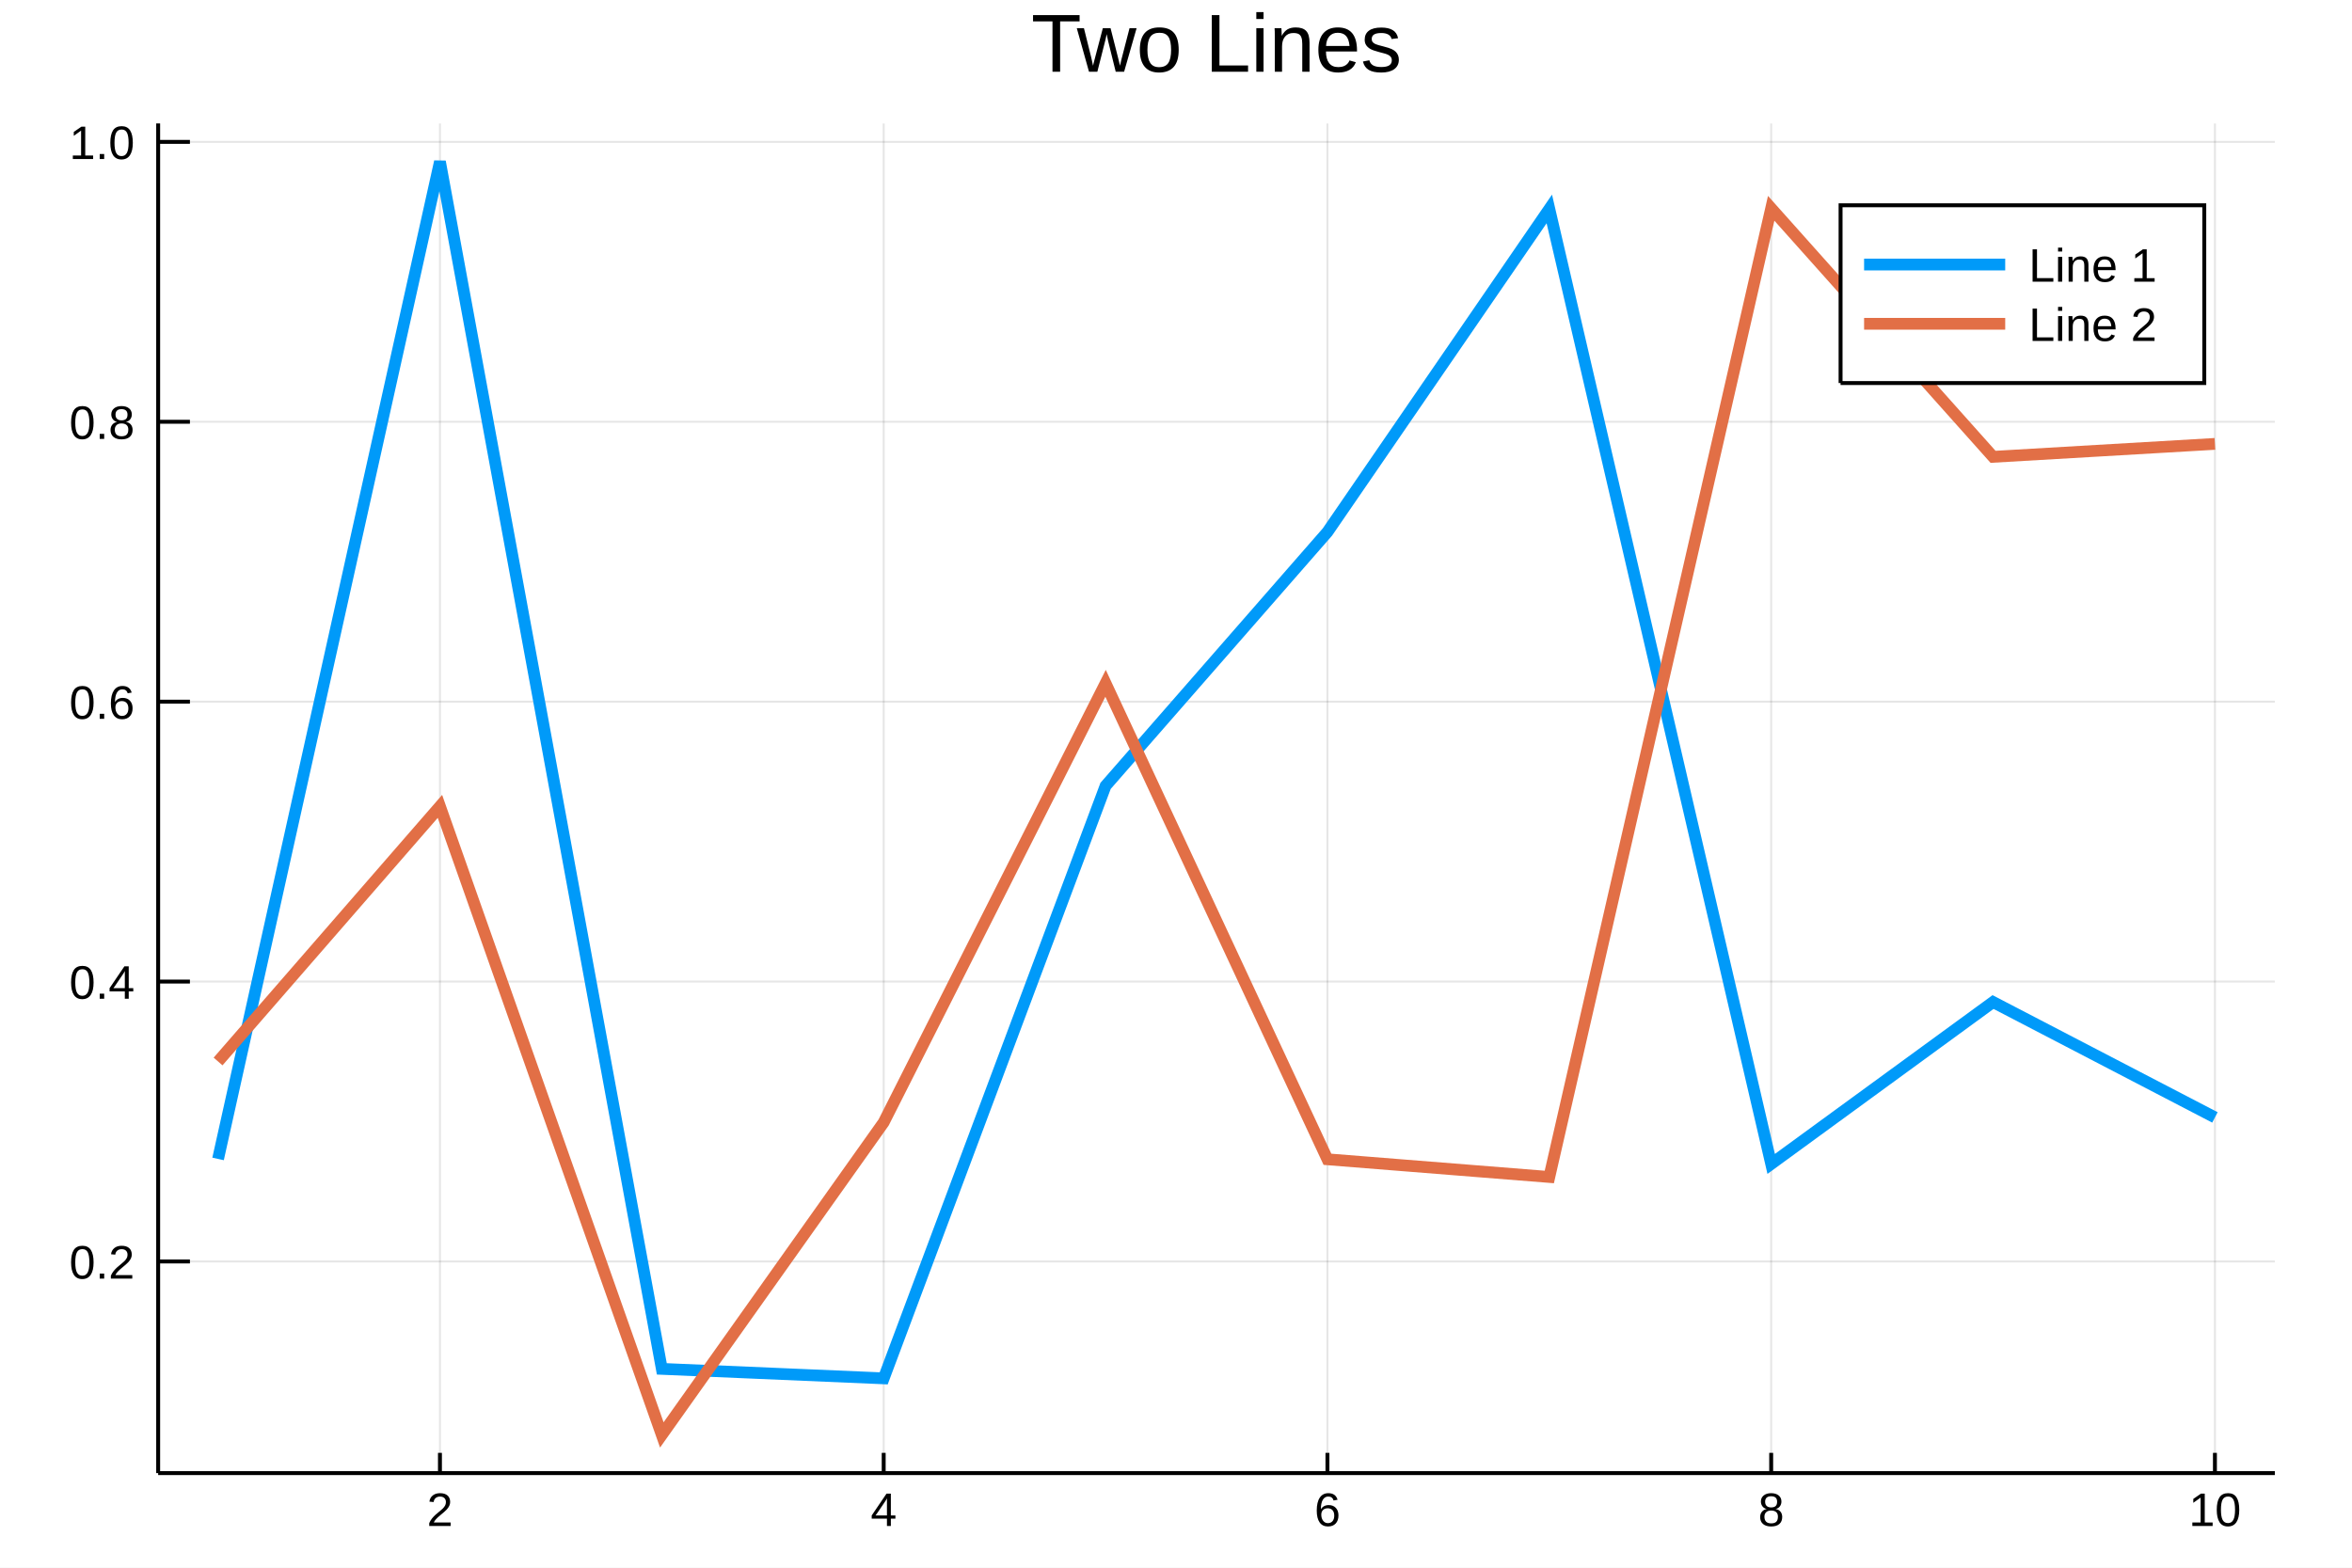
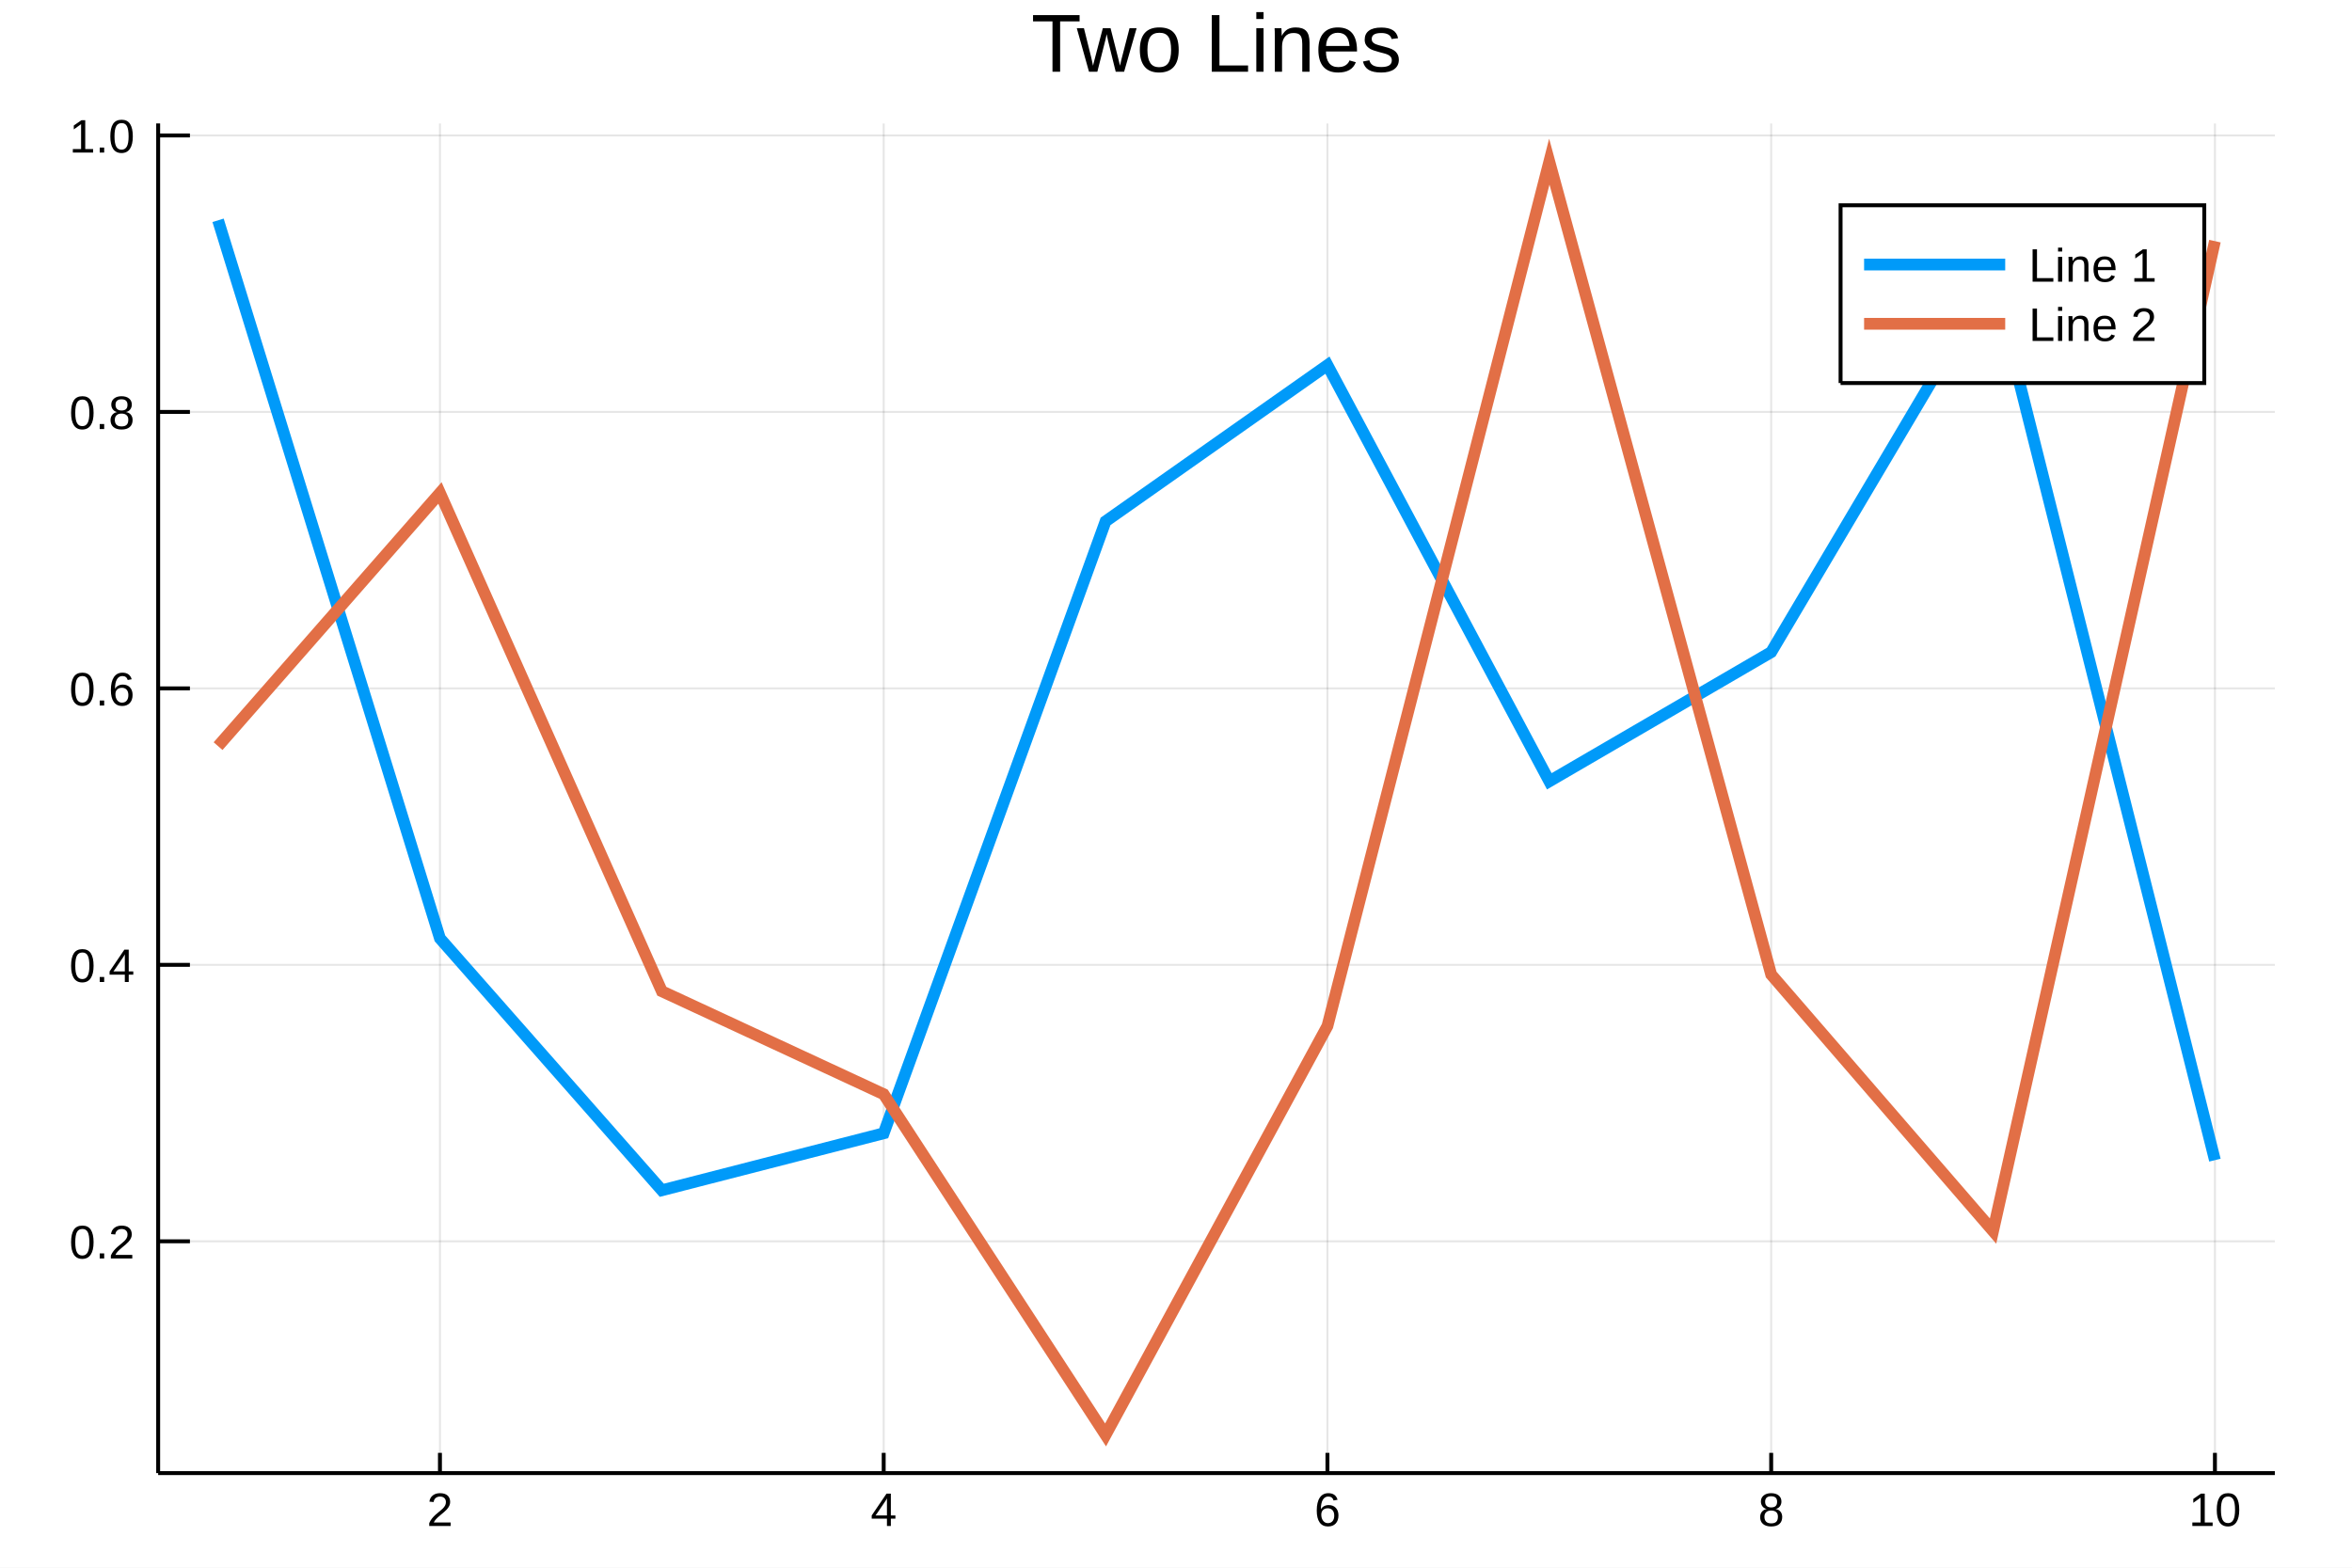
<svg xmlns="http://www.w3.org/2000/svg" width="600" height="400" viewBox="0 0 2400 1600">
  <defs>
-     <clipPath id="clip9200">
+     <clipPath id="clip5900">
      <rect x="0" y="0" width="2000" height="2000" />
    </clipPath>
  </defs>
  <defs>
-     <clipPath id="clip9201">
+     <clipPath id="clip5901">
      <rect x="0" y="0" width="2400" height="1600" />
    </clipPath>
  </defs>
-   <polygon clip-path="url(#clip9201)" points=" 0,1600 2400,1600 2400,0 0,0    " fill="#ffffff" fill-rule="evenodd" fill-opacity="1" />
+   <polygon clip-path="url(#clip5901)" points=" 0,1600 2400,1600 2400,0 0,0    " fill="#ffffff" fill-rule="evenodd" fill-opacity="1" />
  <defs>
-     <clipPath id="clip9202">
+     <clipPath id="clip5902">
      <rect x="480" y="0" width="1681" height="1600" />
    </clipPath>
  </defs>
-   <polygon clip-path="url(#clip9201)" points=" 161.394,1503.47 2321.26,1503.47 2321.26,125.984 161.394,125.984    " fill="#ffffff" fill-rule="evenodd" fill-opacity="1" />
+   <polygon clip-path="url(#clip5901)" points=" 161.394,1503.47 2321.26,1503.47 2321.26,125.984 161.394,125.984    " fill="#ffffff" fill-rule="evenodd" fill-opacity="1" />
  <defs>
-     <clipPath id="clip9203">
+     <clipPath id="clip5903">
      <rect x="161" y="125" width="2161" height="1378" />
    </clipPath>
  </defs>
-   <polyline clip-path="url(#clip9203)" style="stroke:#000000; stroke-width:2; stroke-opacity:0.1; fill:none" points="   448.923,1503.47 448.923,125.984    " />
-   <polyline clip-path="url(#clip9203)" style="stroke:#000000; stroke-width:2; stroke-opacity:0.1; fill:none" points="   901.725,1503.47 901.725,125.984    " />
-   <polyline clip-path="url(#clip9203)" style="stroke:#000000; stroke-width:2; stroke-opacity:0.1; fill:none" points="   1354.53,1503.47 1354.53,125.984    " />
-   <polyline clip-path="url(#clip9203)" style="stroke:#000000; stroke-width:2; stroke-opacity:0.1; fill:none" points="   1807.33,1503.47 1807.33,125.984    " />
-   <polyline clip-path="url(#clip9203)" style="stroke:#000000; stroke-width:2; stroke-opacity:0.1; fill:none" points="   2260.13,1503.47 2260.13,125.984    " />
-   <polyline clip-path="url(#clip9203)" style="stroke:#000000; stroke-width:2; stroke-opacity:0.1; fill:none" points="   161.394,1287.47 2321.26,1287.47    " />
-   <polyline clip-path="url(#clip9203)" style="stroke:#000000; stroke-width:2; stroke-opacity:0.1; fill:none" points="   161.394,1001.8 2321.26,1001.8    " />
-   <polyline clip-path="url(#clip9203)" style="stroke:#000000; stroke-width:2; stroke-opacity:0.1; fill:none" points="   161.394,716.132 2321.26,716.132    " />
-   <polyline clip-path="url(#clip9203)" style="stroke:#000000; stroke-width:2; stroke-opacity:0.1; fill:none" points="   161.394,430.463 2321.26,430.463    " />
-   <polyline clip-path="url(#clip9203)" style="stroke:#000000; stroke-width:2; stroke-opacity:0.1; fill:none" points="   161.394,144.795 2321.26,144.795    " />
-   <polyline clip-path="url(#clip9201)" style="stroke:#000000; stroke-width:4; stroke-opacity:1; fill:none" points="   161.394,1503.47 2321.26,1503.47    " />
-   <polyline clip-path="url(#clip9201)" style="stroke:#000000; stroke-width:4; stroke-opacity:1; fill:none" points="   161.394,1503.47 161.394,125.984    " />
-   <polyline clip-path="url(#clip9201)" style="stroke:#000000; stroke-width:4; stroke-opacity:1; fill:none" points="   448.923,1503.47 448.923,1482.81    " />
-   <polyline clip-path="url(#clip9201)" style="stroke:#000000; stroke-width:4; stroke-opacity:1; fill:none" points="   901.725,1503.47 901.725,1482.81    " />
-   <polyline clip-path="url(#clip9201)" style="stroke:#000000; stroke-width:4; stroke-opacity:1; fill:none" points="   1354.53,1503.47 1354.53,1482.81    " />
-   <polyline clip-path="url(#clip9201)" style="stroke:#000000; stroke-width:4; stroke-opacity:1; fill:none" points="   1807.33,1503.47 1807.33,1482.81    " />
-   <polyline clip-path="url(#clip9201)" style="stroke:#000000; stroke-width:4; stroke-opacity:1; fill:none" points="   2260.13,1503.47 2260.13,1482.81    " />
-   <polyline clip-path="url(#clip9201)" style="stroke:#000000; stroke-width:4; stroke-opacity:1; fill:none" points="   161.394,1287.47 193.792,1287.47    " />
-   <polyline clip-path="url(#clip9201)" style="stroke:#000000; stroke-width:4; stroke-opacity:1; fill:none" points="   161.394,1001.8 193.792,1001.8    " />
-   <polyline clip-path="url(#clip9201)" style="stroke:#000000; stroke-width:4; stroke-opacity:1; fill:none" points="   161.394,716.132 193.792,716.132    " />
-   <polyline clip-path="url(#clip9201)" style="stroke:#000000; stroke-width:4; stroke-opacity:1; fill:none" points="   161.394,430.463 193.792,430.463    " />
-   <polyline clip-path="url(#clip9201)" style="stroke:#000000; stroke-width:4; stroke-opacity:1; fill:none" points="   161.394,144.795 193.792,144.795    " />
-   <g clip-path="url(#clip9201)">
+   <polyline clip-path="url(#clip5903)" style="stroke:#000000; stroke-width:2; stroke-opacity:0.1; fill:none" points="   448.923,1503.47 448.923,125.984    " />
+   <polyline clip-path="url(#clip5903)" style="stroke:#000000; stroke-width:2; stroke-opacity:0.1; fill:none" points="   901.725,1503.47 901.725,125.984    " />
+   <polyline clip-path="url(#clip5903)" style="stroke:#000000; stroke-width:2; stroke-opacity:0.1; fill:none" points="   1354.53,1503.47 1354.53,125.984    " />
+   <polyline clip-path="url(#clip5903)" style="stroke:#000000; stroke-width:2; stroke-opacity:0.1; fill:none" points="   1807.33,1503.47 1807.33,125.984    " />
+   <polyline clip-path="url(#clip5903)" style="stroke:#000000; stroke-width:2; stroke-opacity:0.1; fill:none" points="   2260.13,1503.47 2260.13,125.984    " />
+   <polyline clip-path="url(#clip5903)" style="stroke:#000000; stroke-width:2; stroke-opacity:0.1; fill:none" points="   161.394,1266.89 2321.26,1266.89    " />
+   <polyline clip-path="url(#clip5903)" style="stroke:#000000; stroke-width:2; stroke-opacity:0.1; fill:none" points="   161.394,984.728 2321.26,984.728    " />
+   <polyline clip-path="url(#clip5903)" style="stroke:#000000; stroke-width:2; stroke-opacity:0.1; fill:none" points="   161.394,702.567 2321.26,702.567    " />
+   <polyline clip-path="url(#clip5903)" style="stroke:#000000; stroke-width:2; stroke-opacity:0.1; fill:none" points="   161.394,420.405 2321.26,420.405    " />
+   <polyline clip-path="url(#clip5903)" style="stroke:#000000; stroke-width:2; stroke-opacity:0.1; fill:none" points="   161.394,138.243 2321.26,138.243    " />
+   <polyline clip-path="url(#clip5901)" style="stroke:#000000; stroke-width:4; stroke-opacity:1; fill:none" points="   161.394,1503.47 2321.26,1503.47    " />
+   <polyline clip-path="url(#clip5901)" style="stroke:#000000; stroke-width:4; stroke-opacity:1; fill:none" points="   161.394,1503.47 161.394,125.984    " />
+   <polyline clip-path="url(#clip5901)" style="stroke:#000000; stroke-width:4; stroke-opacity:1; fill:none" points="   448.923,1503.47 448.923,1482.81    " />
+   <polyline clip-path="url(#clip5901)" style="stroke:#000000; stroke-width:4; stroke-opacity:1; fill:none" points="   901.725,1503.47 901.725,1482.81    " />
+   <polyline clip-path="url(#clip5901)" style="stroke:#000000; stroke-width:4; stroke-opacity:1; fill:none" points="   1354.53,1503.47 1354.53,1482.81    " />
+   <polyline clip-path="url(#clip5901)" style="stroke:#000000; stroke-width:4; stroke-opacity:1; fill:none" points="   1807.33,1503.47 1807.33,1482.81    " />
+   <polyline clip-path="url(#clip5901)" style="stroke:#000000; stroke-width:4; stroke-opacity:1; fill:none" points="   2260.13,1503.47 2260.13,1482.81    " />
+   <polyline clip-path="url(#clip5901)" style="stroke:#000000; stroke-width:4; stroke-opacity:1; fill:none" points="   161.394,1266.89 193.792,1266.89    " />
+   <polyline clip-path="url(#clip5901)" style="stroke:#000000; stroke-width:4; stroke-opacity:1; fill:none" points="   161.394,984.728 193.792,984.728    " />
+   <polyline clip-path="url(#clip5901)" style="stroke:#000000; stroke-width:4; stroke-opacity:1; fill:none" points="   161.394,702.567 193.792,702.567    " />
+   <polyline clip-path="url(#clip5901)" style="stroke:#000000; stroke-width:4; stroke-opacity:1; fill:none" points="   161.394,420.405 193.792,420.405    " />
+   <polyline clip-path="url(#clip5901)" style="stroke:#000000; stroke-width:4; stroke-opacity:1; fill:none" points="   161.394,138.243 193.792,138.243    " />
+   <g clip-path="url(#clip5901)">
    <text style="fill:#000000; fill-opacity:1; font-family:Arial,Helvetica Neue,Helvetica,sans-serif; font-size:48px; text-anchor:middle;" transform="rotate(0, 448.923, 1557.47)" x="448.923" y="1557.47">2</text>
  </g>
-   <g clip-path="url(#clip9201)">
+   <g clip-path="url(#clip5901)">
    <text style="fill:#000000; fill-opacity:1; font-family:Arial,Helvetica Neue,Helvetica,sans-serif; font-size:48px; text-anchor:middle;" transform="rotate(0, 901.725, 1557.47)" x="901.725" y="1557.47">4</text>
  </g>
-   <g clip-path="url(#clip9201)">
+   <g clip-path="url(#clip5901)">
    <text style="fill:#000000; fill-opacity:1; font-family:Arial,Helvetica Neue,Helvetica,sans-serif; font-size:48px; text-anchor:middle;" transform="rotate(0, 1354.53, 1557.47)" x="1354.53" y="1557.47">6</text>
  </g>
-   <g clip-path="url(#clip9201)">
+   <g clip-path="url(#clip5901)">
    <text style="fill:#000000; fill-opacity:1; font-family:Arial,Helvetica Neue,Helvetica,sans-serif; font-size:48px; text-anchor:middle;" transform="rotate(0, 1807.33, 1557.47)" x="1807.33" y="1557.47">8</text>
  </g>
-   <g clip-path="url(#clip9201)">
+   <g clip-path="url(#clip5901)">
    <text style="fill:#000000; fill-opacity:1; font-family:Arial,Helvetica Neue,Helvetica,sans-serif; font-size:48px; text-anchor:middle;" transform="rotate(0, 2260.13, 1557.47)" x="2260.13" y="1557.47">10</text>
  </g>
-   <g clip-path="url(#clip9201)">
-     <text style="fill:#000000; fill-opacity:1; font-family:Arial,Helvetica Neue,Helvetica,sans-serif; font-size:48px; text-anchor:end;" transform="rotate(0, 137.394, 1304.97)" x="137.394" y="1304.97">0.2</text>
+   <g clip-path="url(#clip5901)">
+     <text style="fill:#000000; fill-opacity:1; font-family:Arial,Helvetica Neue,Helvetica,sans-serif; font-size:48px; text-anchor:end;" transform="rotate(0, 137.394, 1284.39)" x="137.394" y="1284.39">0.2</text>
  </g>
-   <g clip-path="url(#clip9201)">
-     <text style="fill:#000000; fill-opacity:1; font-family:Arial,Helvetica Neue,Helvetica,sans-serif; font-size:48px; text-anchor:end;" transform="rotate(0, 137.394, 1019.3)" x="137.394" y="1019.3">0.4</text>
+   <g clip-path="url(#clip5901)">
+     <text style="fill:#000000; fill-opacity:1; font-family:Arial,Helvetica Neue,Helvetica,sans-serif; font-size:48px; text-anchor:end;" transform="rotate(0, 137.394, 1002.23)" x="137.394" y="1002.23">0.4</text>
  </g>
-   <g clip-path="url(#clip9201)">
-     <text style="fill:#000000; fill-opacity:1; font-family:Arial,Helvetica Neue,Helvetica,sans-serif; font-size:48px; text-anchor:end;" transform="rotate(0, 137.394, 733.632)" x="137.394" y="733.632">0.6</text>
+   <g clip-path="url(#clip5901)">
+     <text style="fill:#000000; fill-opacity:1; font-family:Arial,Helvetica Neue,Helvetica,sans-serif; font-size:48px; text-anchor:end;" transform="rotate(0, 137.394, 720.067)" x="137.394" y="720.067">0.6</text>
  </g>
-   <g clip-path="url(#clip9201)">
-     <text style="fill:#000000; fill-opacity:1; font-family:Arial,Helvetica Neue,Helvetica,sans-serif; font-size:48px; text-anchor:end;" transform="rotate(0, 137.394, 447.963)" x="137.394" y="447.963">0.8</text>
+   <g clip-path="url(#clip5901)">
+     <text style="fill:#000000; fill-opacity:1; font-family:Arial,Helvetica Neue,Helvetica,sans-serif; font-size:48px; text-anchor:end;" transform="rotate(0, 137.394, 437.905)" x="137.394" y="437.905">0.8</text>
  </g>
-   <g clip-path="url(#clip9201)">
-     <text style="fill:#000000; fill-opacity:1; font-family:Arial,Helvetica Neue,Helvetica,sans-serif; font-size:48px; text-anchor:end;" transform="rotate(0, 137.394, 162.295)" x="137.394" y="162.295">1.0</text>
+   <g clip-path="url(#clip5901)">
+     <text style="fill:#000000; fill-opacity:1; font-family:Arial,Helvetica Neue,Helvetica,sans-serif; font-size:48px; text-anchor:end;" transform="rotate(0, 137.394, 155.743)" x="137.394" y="155.743">1.0</text>
  </g>
-   <g clip-path="url(#clip9201)">
+   <g clip-path="url(#clip5901)">
    <text style="fill:#000000; fill-opacity:1; font-family:Arial,Helvetica Neue,Helvetica,sans-serif; font-size:84px; text-anchor:middle;" transform="rotate(0, 1241.33, 73.2)" x="1241.33" y="73.2">Two Lines</text>
  </g>
-   <polyline clip-path="url(#clip9203)" style="stroke:#009af9; stroke-width:12; stroke-opacity:1; fill:none" points="   222.522,1182.81 448.923,164.97 675.324,1397.09 901.725,1406.76 1128.13,802.083 1354.53,542.951 1580.93,213.248 1807.33,1187.91 2033.73,1022.7 2260.13,1140.44       " />
-   <polyline clip-path="url(#clip9203)" style="stroke:#e26f46; stroke-width:12; stroke-opacity:1; fill:none" points="   222.522,1083.36 448.923,822.989 675.324,1464.49 901.725,1145.51 1128.13,697.4 1354.53,1183.18 1580.93,1201.24 1807.33,212.589 2033.73,466.253 2260.13,453.03       " />
-   <polygon clip-path="url(#clip9201)" points=" 1878.14,390.944 2249.26,390.944 2249.26,209.504 1878.14,209.504    " fill="#ffffff" fill-rule="evenodd" fill-opacity="1" />
-   <polyline clip-path="url(#clip9201)" style="stroke:#000000; stroke-width:4; stroke-opacity:1; fill:none" points="   1878.14,390.944 2249.26,390.944 2249.26,209.504 1878.14,209.504 1878.14,390.944    " />
-   <polyline clip-path="url(#clip9201)" style="stroke:#009af9; stroke-width:12; stroke-opacity:1; fill:none" points="   1902.14,269.984 2046.14,269.984    " />
-   <g clip-path="url(#clip9201)">
+   <polyline clip-path="url(#clip5903)" style="stroke:#009af9; stroke-width:12; stroke-opacity:1; fill:none" points="   222.522,224.854 448.923,957.704 675.324,1214.81 901.725,1156.64 1128.13,532.1 1354.53,372.696 1580.93,797.391 1807.33,665.567 2033.73,283.342 2260.13,1184.05       " />
+   <polyline clip-path="url(#clip5903)" style="stroke:#e26f46; stroke-width:12; stroke-opacity:1; fill:none" points="   222.522,761.512 448.923,503.135 675.324,1011.66 901.725,1116.77 1128.13,1464.49 1354.53,1047.17 1580.93,164.97 1807.33,994.617 2033.73,1256.43 2260.13,246.113       " />
+   <polygon clip-path="url(#clip5901)" points=" 1878.14,390.944 2249.26,390.944 2249.26,209.504 1878.14,209.504    " fill="#ffffff" fill-rule="evenodd" fill-opacity="1" />
+   <polyline clip-path="url(#clip5901)" style="stroke:#000000; stroke-width:4; stroke-opacity:1; fill:none" points="   1878.14,390.944 2249.26,390.944 2249.26,209.504 1878.14,209.504 1878.14,390.944    " />
+   <polyline clip-path="url(#clip5901)" style="stroke:#009af9; stroke-width:12; stroke-opacity:1; fill:none" points="   1902.14,269.984 2046.14,269.984    " />
+   <g clip-path="url(#clip5901)">
    <text style="fill:#000000; fill-opacity:1; font-family:Arial,Helvetica Neue,Helvetica,sans-serif; font-size:48px; text-anchor:start;" transform="rotate(0, 2070.14, 287.484)" x="2070.14" y="287.484">Line 1</text>
  </g>
-   <polyline clip-path="url(#clip9201)" style="stroke:#e26f46; stroke-width:12; stroke-opacity:1; fill:none" points="   1902.14,330.464 2046.14,330.464    " />
-   <g clip-path="url(#clip9201)">
+   <polyline clip-path="url(#clip5901)" style="stroke:#e26f46; stroke-width:12; stroke-opacity:1; fill:none" points="   1902.14,330.464 2046.14,330.464    " />
+   <g clip-path="url(#clip5901)">
    <text style="fill:#000000; fill-opacity:1; font-family:Arial,Helvetica Neue,Helvetica,sans-serif; font-size:48px; text-anchor:start;" transform="rotate(0, 2070.14, 347.964)" x="2070.14" y="347.964">Line 2</text>
  </g>
</svg>
